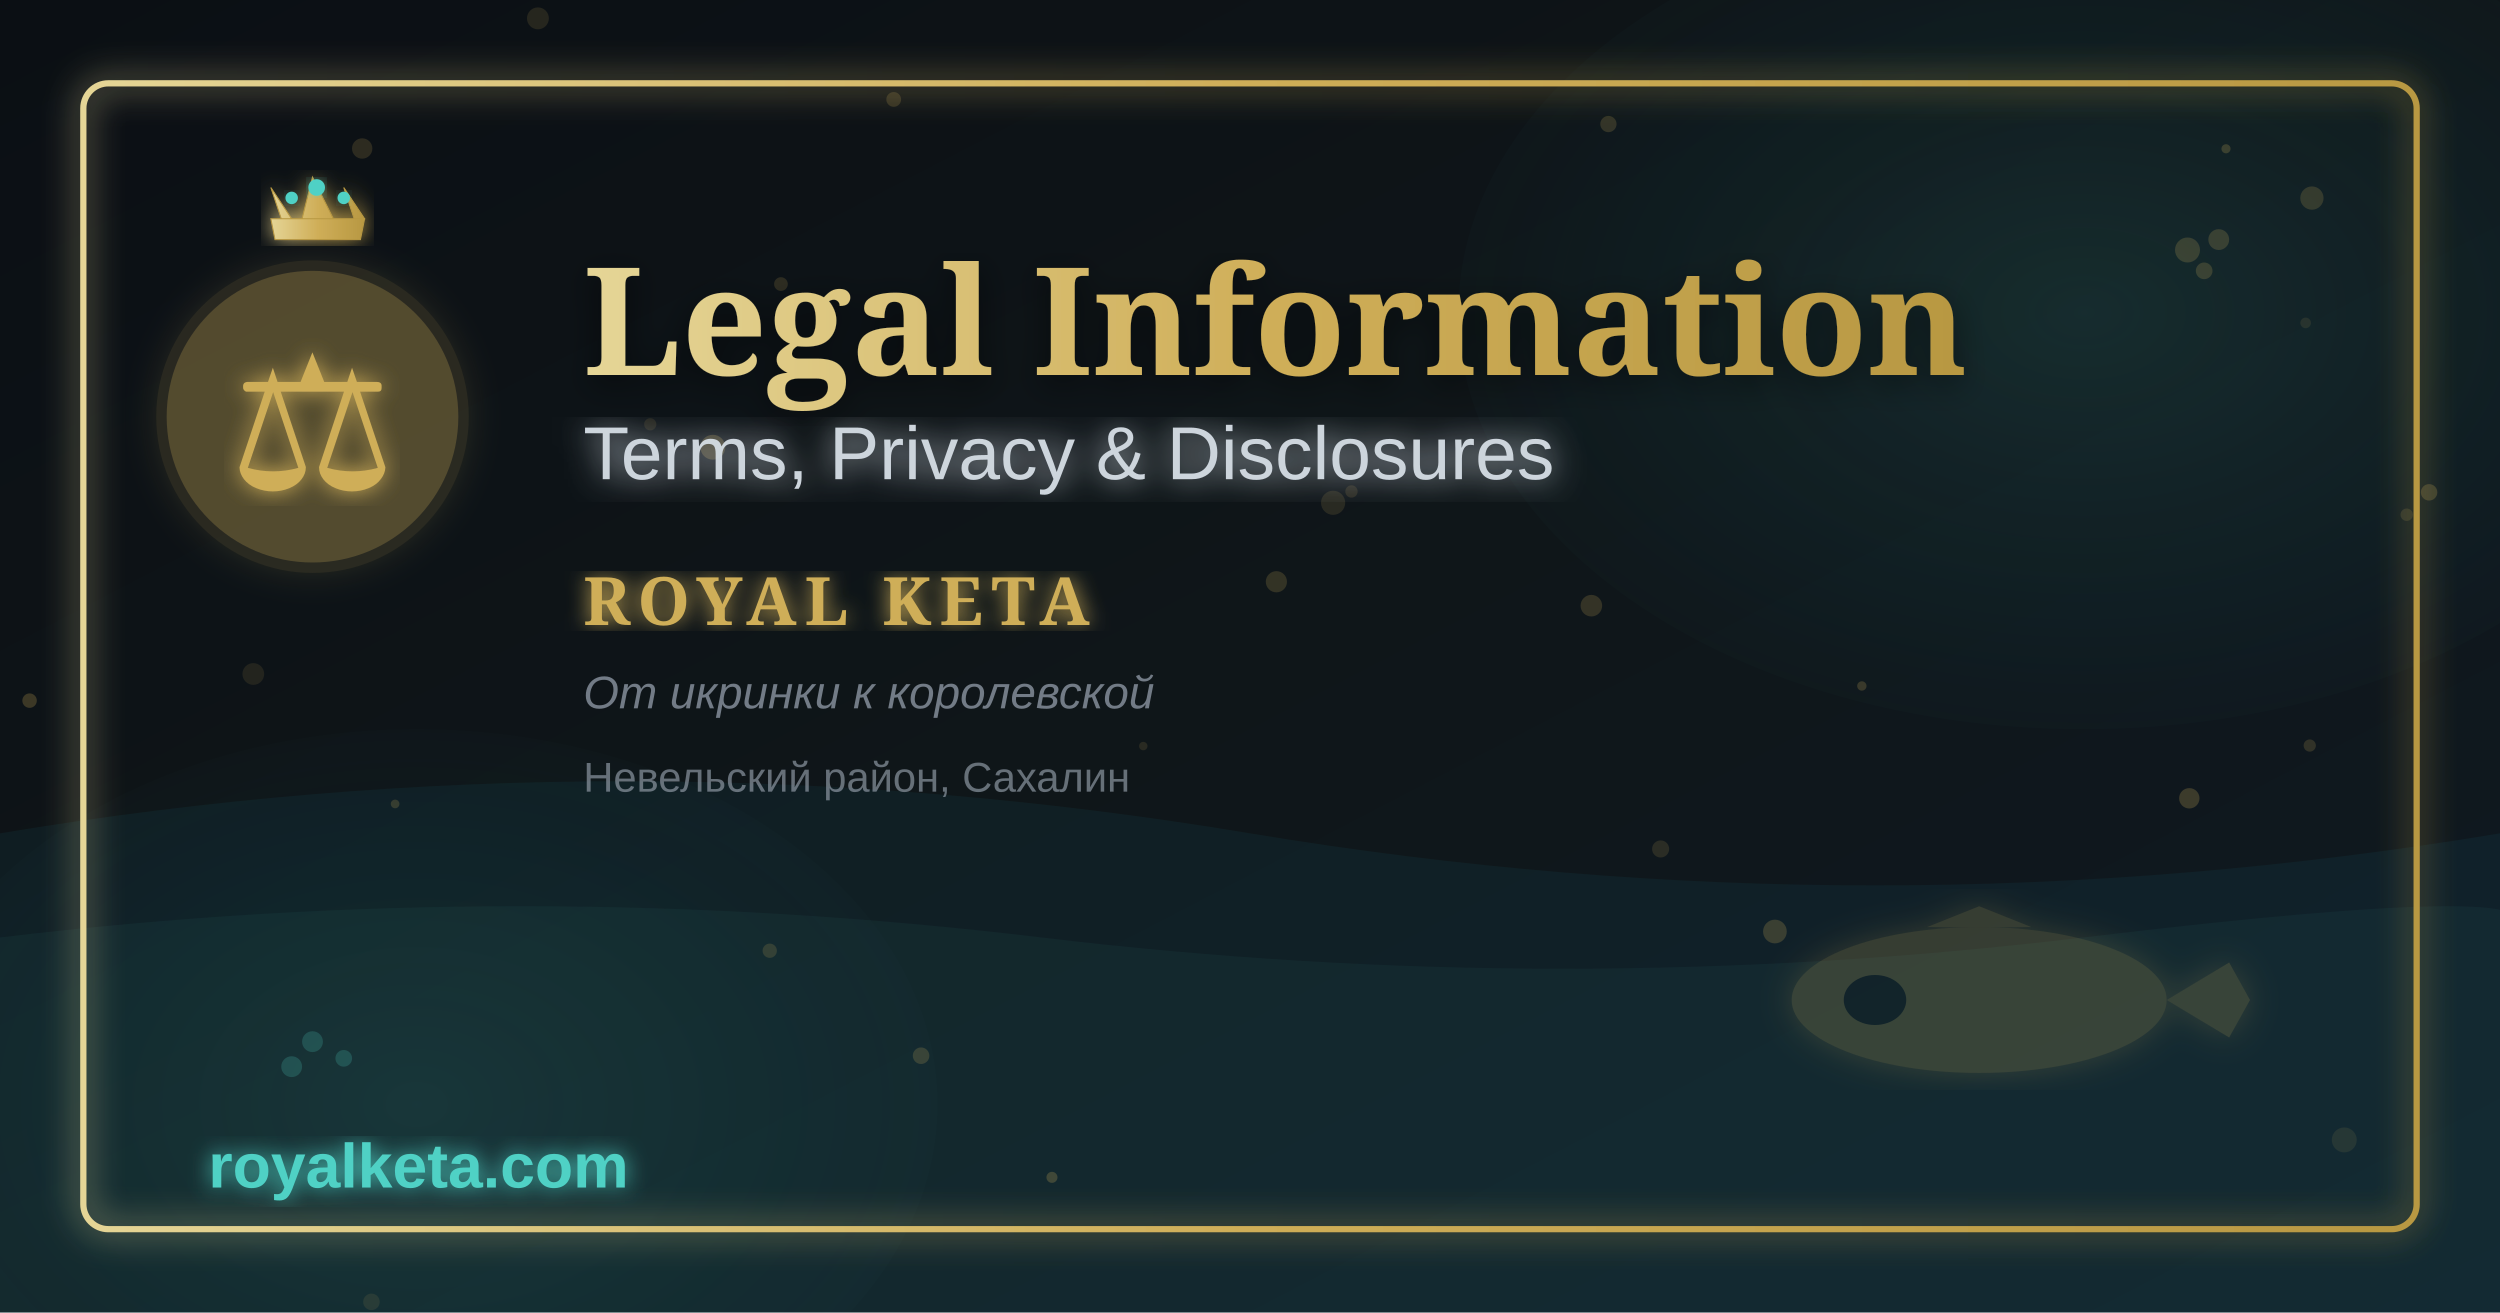
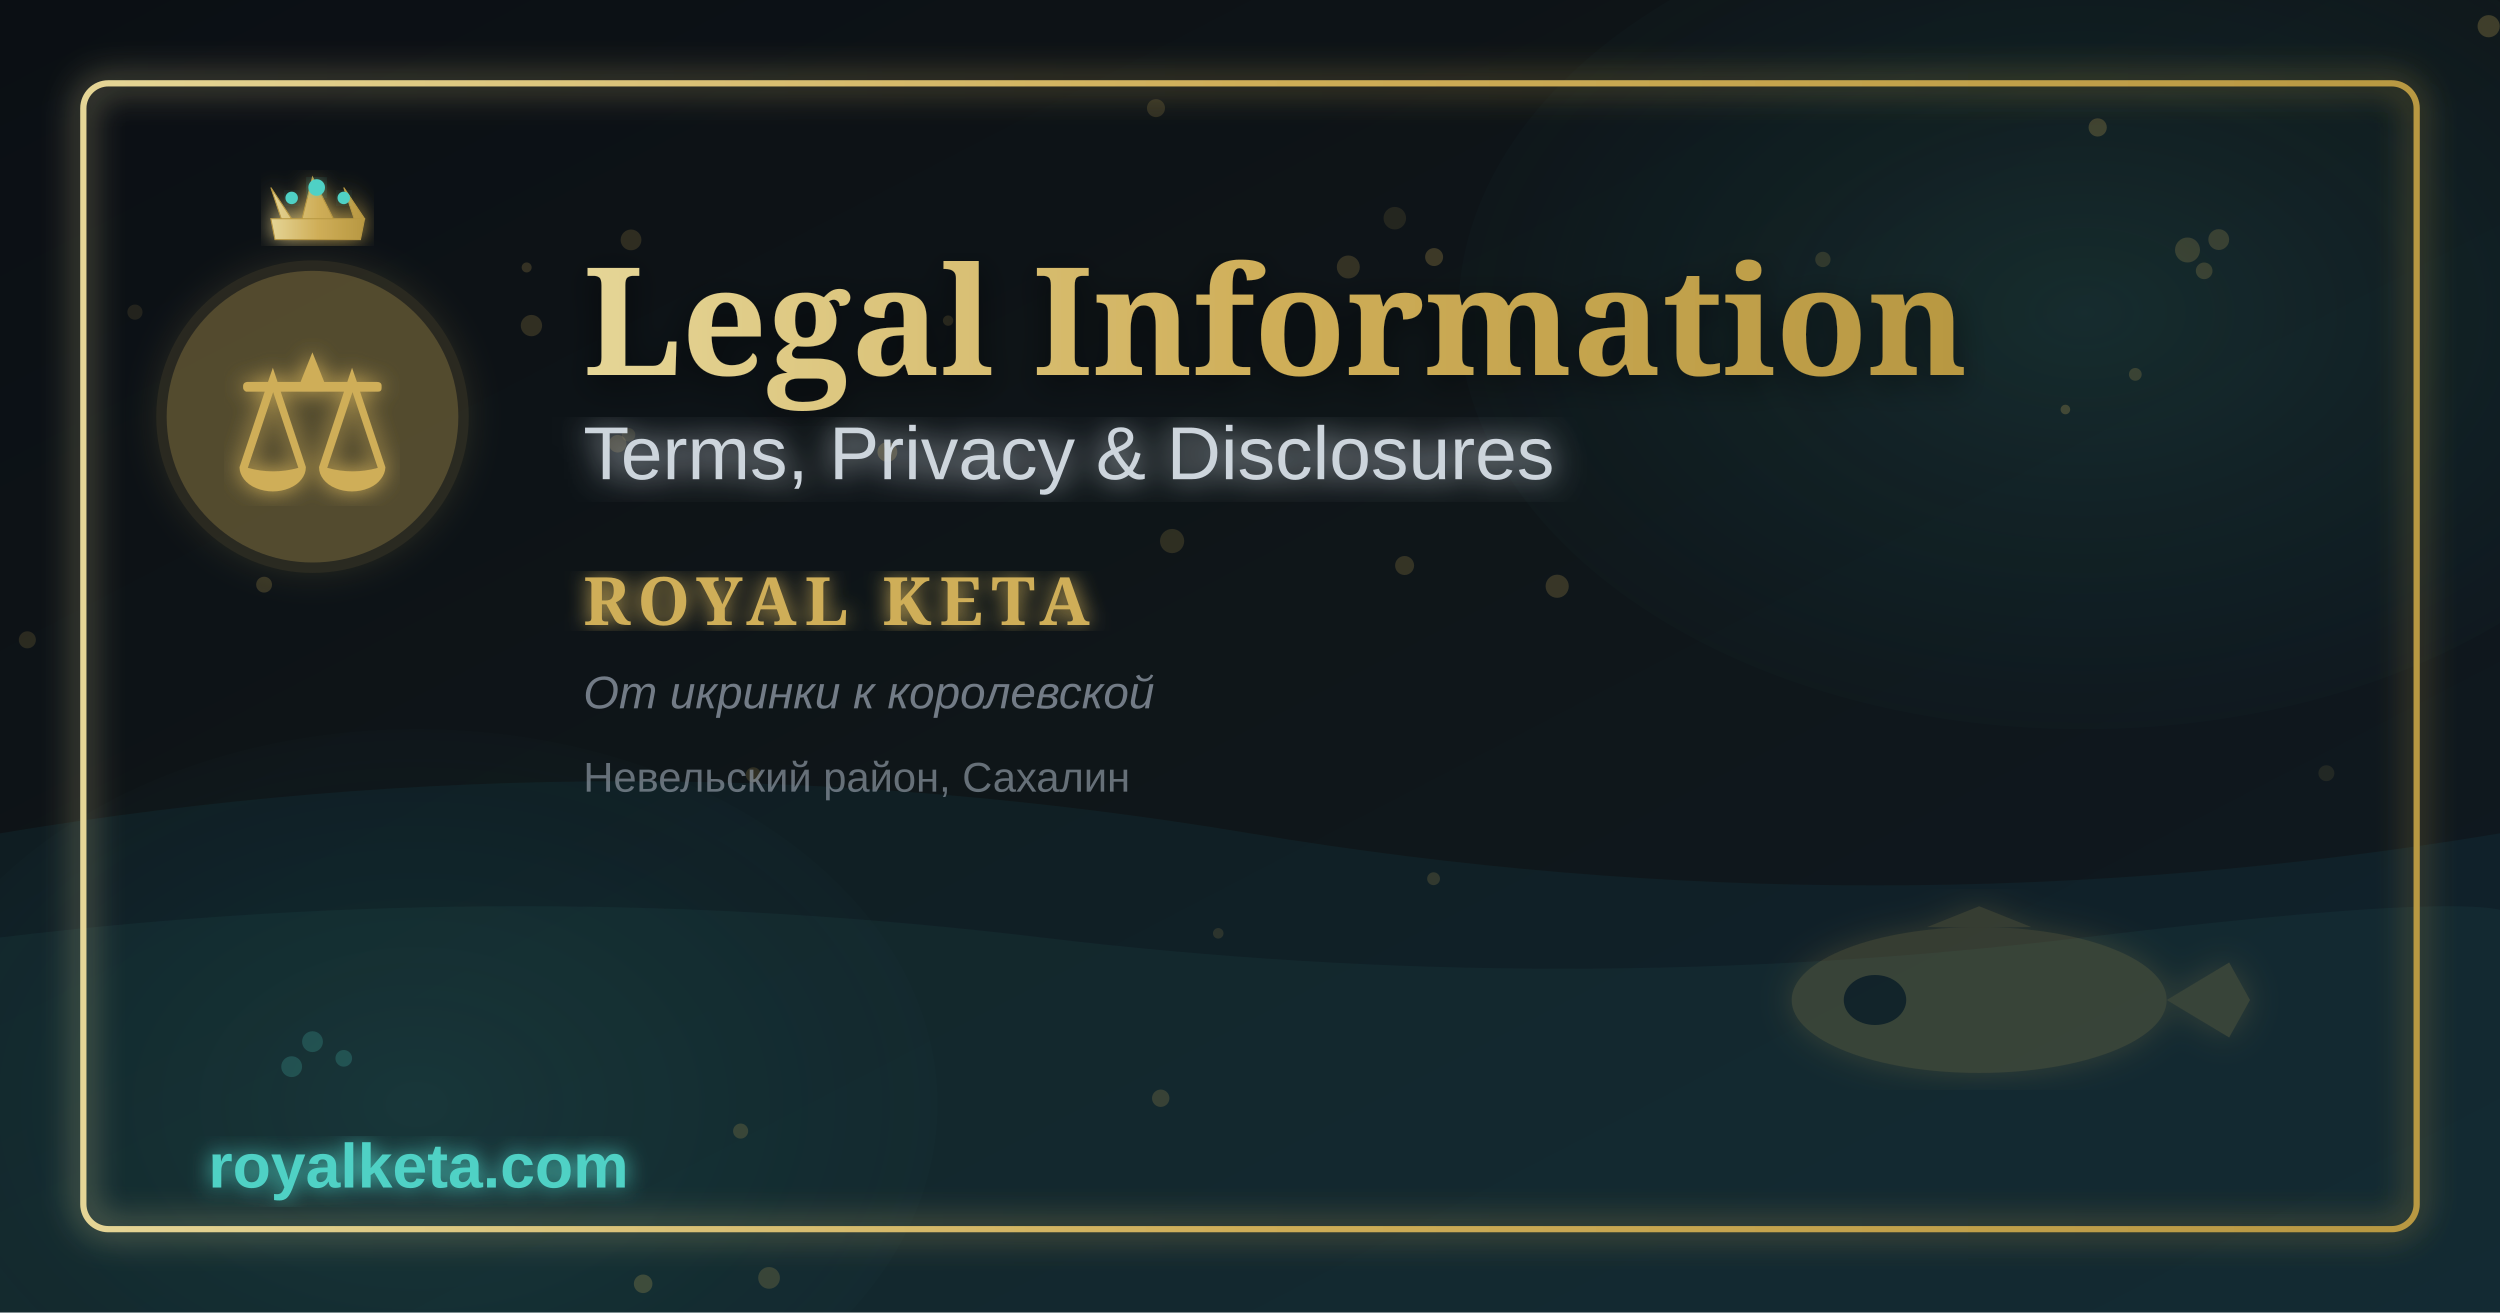
<svg xmlns="http://www.w3.org/2000/svg" width="1200" height="630">
  <defs>
    <linearGradient id="bgGradient" x1="0%" y1="0%" x2="100%" y2="100%">
      <stop offset="0%" style="stop-color:#0B0F14;stop-opacity:1" />
      <stop offset="50%" style="stop-color:#0F1619;stop-opacity:1" />
      <stop offset="100%" style="stop-color:#0F1922;stop-opacity:1" />
    </linearGradient>
    <linearGradient id="goldGradient" x1="0%" y1="0%" x2="100%" y2="0%">
      <stop offset="0%" style="stop-color:#E5D596;stop-opacity:1" />
      <stop offset="50%" style="stop-color:#CFAE58;stop-opacity:1" />
      <stop offset="100%" style="stop-color:#B89842;stop-opacity:1" />
    </linearGradient>
    <radialGradient id="oceanGradient" cx="50%" cy="50%" r="50%">
      <stop offset="0%" style="stop-color:#4FD1C5;stop-opacity:0.3" />
      <stop offset="100%" style="stop-color:#1E90A0;stop-opacity:0.05" />
    </radialGradient>
    <filter id="glow">
      <feGaussianBlur stdDeviation="5" result="coloredBlur" />
      <feMerge>
        <feMergeNode in="coloredBlur" />
        <feMergeNode in="SourceGraphic" />
      </feMerge>
    </filter>
    <filter id="softGlow">
      <feGaussianBlur stdDeviation="8" result="coloredBlur" />
      <feMerge>
        <feMergeNode in="coloredBlur" />
        <feMergeNode in="SourceGraphic" />
      </feMerge>
    </filter>
    <filter id="shadow">
      <feDropShadow dx="0" dy="4" stdDeviation="8" flood-color="#000000" flood-opacity="0.5" />
    </filter>
  </defs>
  <rect width="1200" height="630" fill="url(#bgGradient)" />
  <ellipse cx="1000" cy="150" rx="300" ry="200" fill="url(#oceanGradient)" opacity="0.4" />
  <ellipse cx="200" cy="530" rx="250" ry="180" fill="url(#oceanGradient)" opacity="0.3" />
  <path d="M 0 400 Q 300 350 600 400 T 1200 400 L 1200 630 L 0 630 Z" fill="#1E90A0" opacity="0.08" />
  <path d="M 0 450 Q 250 420 500 450 T 1000 450 T 1200 450 L 1200 630 L 0 630 Z" fill="#4FD1C5" opacity="0.05" />
-   <circle cx="648.708" cy="235.911" r="2.96" fill="#CFAE58" opacity="0.135" />
-   <circle cx="189.654" cy="385.894" r="2.079" fill="#CFAE58" opacity="0.197" />
-   <circle cx="173.847" cy="71.278" r="4.886" fill="#CFAE58" opacity="0.171" />
-   <circle cx="1050.866" cy="383.181" r="4.894" fill="#CFAE58" opacity="0.236" />
-   <circle cx="893.688" cy="329.267" r="2.246" fill="#CFAE58" opacity="0.214" />
-   <circle cx="1165.964" cy="236.319" r="3.951" fill="#CFAE58" opacity="0.227" />
-   <circle cx="1068.48" cy="71.412" r="2.185" fill="#CFAE58" opacity="0.22" />
-   <circle cx="258.202" cy="8.811" r="5.255" fill="#CFAE58" opacity="0.136" />
-   <circle cx="178.29" cy="624.896" r="3.968" fill="#CFAE58" opacity="0.108" />
-   <circle cx="504.947" cy="565.13" r="2.651" fill="#CFAE58" opacity="0.236" />
-   <circle cx="797.101" cy="407.499" r="4.103" fill="#CFAE58" opacity="0.147" />
-   <circle cx="428.981" cy="47.725" r="3.546" fill="#CFAE58" opacity="0.186" />
-   <circle cx="312.11" cy="203.673" r="2.934" fill="#CFAE58" opacity="0.112" />
-   <circle cx="639.894" cy="241.335" r="5.8" fill="#CFAE58" opacity="0.138" />
-   <circle cx="1106.709" cy="154.995" r="2.548" fill="#CFAE58" opacity="0.111" />
-   <circle cx="14.197" cy="336.304" r="3.471" fill="#CFAE58" opacity="0.246" />
-   <circle cx="342.17" cy="214.671" r="5.973" fill="#CFAE58" opacity="0.232" />
-   <circle cx="851.959" cy="447.13" r="5.695" fill="#CFAE58" opacity="0.217" />
-   <circle cx="548.776" cy="358.121" r="2.022" fill="#CFAE58" opacity="0.133" />
-   <circle cx="1109.719" cy="95.071" r="5.589" fill="#CFAE58" opacity="0.184" />
-   <circle cx="612.666" cy="279.241" r="5.086" fill="#CFAE58" opacity="0.188" />
-   <circle cx="121.583" cy="323.512" r="5.222" fill="#CFAE58" opacity="0.112" />
-   <circle cx="1155.223" cy="247.071" r="2.989" fill="#CFAE58" opacity="0.151" />
-   <circle cx="374.853" cy="136.355" r="3.289" fill="#CFAE58" opacity="0.169" />
-   <circle cx="763.856" cy="290.725" r="5.179" fill="#CFAE58" opacity="0.193" />
-   <circle cx="369.475" cy="456.351" r="3.434" fill="#CFAE58" opacity="0.17" />
-   <circle cx="1125.251" cy="547.16" r="5.989" fill="#CFAE58" opacity="0.104" />
-   <circle cx="442.118" cy="506.747" r="3.975" fill="#CFAE58" opacity="0.199" />
-   <circle cx="772.042" cy="59.545" r="3.9" fill="#CFAE58" opacity="0.19" />
-   <circle cx="1108.675" cy="357.856" r="2.931" fill="#CFAE58" opacity="0.182" />
+   <circle cx="355.501" cy="542.918" r="3.623" fill="#CFAE58" opacity="0.197" />
+   <circle cx="1006.887" cy="61.164" r="4.373" fill="#CFAE58" opacity="0.243" />
+   <circle cx="1024.944" cy="179.696" r="3.065" fill="#CFAE58" opacity="0.205" />
+   <circle cx="1116.665" cy="371.137" r="3.823" fill="#CFAE58" opacity="0.102" />
+   <circle cx="584.753" cy="447.992" r="2.529" fill="#CFAE58" opacity="0.148" />
+   <circle cx="562.604" cy="259.699" r="5.812" fill="#CFAE58" opacity="0.165" />
+   <circle cx="369.147" cy="613.391" r="5.219" fill="#CFAE58" opacity="0.196" />
+   <circle cx="688.113" cy="421.782" r="3.083" fill="#CFAE58" opacity="0.176" />
+   <circle cx="554.867" cy="51.892" r="4.332" fill="#CFAE58" opacity="0.173" />
+   <circle cx="301.721" cy="208.716" r="3.232" fill="#CFAE58" opacity="0.127" />
+   <circle cx="126.766" cy="280.642" r="3.813" fill="#CFAE58" opacity="0.217" />
+   <circle cx="64.773" cy="149.816" r="3.636" fill="#CFAE58" opacity="0.118" />
+   <circle cx="669.51" cy="104.733" r="5.403" fill="#CFAE58" opacity="0.119" />
+   <circle cx="455.087" cy="153.896" r="2.488" fill="#CFAE58" opacity="0.179" />
+   <circle cx="361.592" cy="371.898" r="3.61" fill="#CFAE58" opacity="0.175" />
+   <circle cx="874.984" cy="124.537" r="3.683" fill="#CFAE58" opacity="0.166" />
+   <circle cx="674.205" cy="271.443" r="4.563" fill="#CFAE58" opacity="0.197" />
+   <circle cx="425.933" cy="216.94" r="4.767" fill="#CFAE58" opacity="0.241" />
+   <circle cx="1194.551" cy="12.581" r="5.328" fill="#CFAE58" opacity="0.247" />
+   <circle cx="255.089" cy="156.28" r="5.122" fill="#CFAE58" opacity="0.184" />
+   <circle cx="647.186" cy="128.157" r="5.515" fill="#CFAE58" opacity="0.199" />
+   <circle cx="302.892" cy="115.153" r="4.987" fill="#CFAE58" opacity="0.174" />
+   <circle cx="252.798" cy="128.372" r="2.392" fill="#CFAE58" opacity="0.207" />
+   <circle cx="991.388" cy="196.569" r="2.301" fill="#CFAE58" opacity="0.248" />
+   <circle cx="747.452" cy="281.399" r="5.558" fill="#CFAE58" opacity="0.211" />
+   <circle cx="296.486" cy="212.984" r="4.219" fill="#CFAE58" opacity="0.186" />
+   <circle cx="308.709" cy="616.226" r="4.459" fill="#CFAE58" opacity="0.23" />
+   <circle cx="557.145" cy="527.154" r="4.171" fill="#CFAE58" opacity="0.197" />
+   <circle cx="13.13" cy="307.123" r="4.101" fill="#CFAE58" opacity="0.155" />
+   <circle cx="688.369" cy="123.386" r="4.316" fill="#CFAE58" opacity="0.244" />
  <rect x="40" y="40" width="1120" height="550" fill="none" stroke="url(#goldGradient)" stroke-width="3" rx="12" filter="url(#softGlow)" />
  <circle cx="150" cy="200" r="75" fill="#CFAE58" opacity="0.15" filter="url(#softGlow)" />
  <circle cx="150" cy="200" r="70" fill="#CFAE58" opacity="0.25" />
  <text x="150" y="235" font-size="90" text-anchor="middle" fill="#CFAE58" filter="url(#glow)">⚖️</text>
  <g transform="translate(100, 70)">
    <path d="M 30 20 L 40 35 L 35 35 Z M 50 15 L 60 35 L 45 35 Z M 65 20 L 75 35 L 70 35 Z M 30 35 L 75 35 L 73 45 L 32 45 Z" fill="url(#goldGradient)" filter="url(#glow)" stroke="#B89842" stroke-width="0.5" />
    <circle cx="40" cy="25" r="3" fill="#4FD1C5" filter="url(#glow)" />
    <circle cx="52" cy="20" r="4" fill="#4FD1C5" filter="url(#glow)" />
    <circle cx="65" cy="25" r="3" fill="#4FD1C5" filter="url(#glow)" />
  </g>
  <text x="280" y="180" font-family="Georgia, serif" font-size="72" font-weight="bold" fill="url(#goldGradient)" filter="url(#shadow)">Legal Information</text>
  <text x="280" y="230" font-family="Arial, sans-serif" font-size="36" fill="#D6DEE6" opacity="0.95" filter="url(#softGlow)">Terms, Privacy &amp; Disclosures</text>
  <text x="280" y="300" font-family="Georgia, serif" font-size="32" font-weight="bold" fill="#CFAE58" letter-spacing="4" filter="url(#glow)">ROYAL KETA</text>
  <text x="280" y="340" font-family="Arial, sans-serif" font-size="22" font-style="italic" fill="#8B95A1" opacity="0.8">От икринки к королевской</text>
  <text x="280" y="380" font-family="Arial, sans-serif" font-size="20" fill="#8B95A1" opacity="0.7">Невельский район, Сахалин</text>
  <text x="100" y="570" font-family="Arial, sans-serif" font-size="30" font-weight="bold" fill="#4FD1C5" filter="url(#glow)">royalketa.com</text>
  <g transform="translate(950, 480)" opacity="0.2" filter="url(#softGlow)">
    <ellipse cx="0" cy="0" rx="90" ry="35" fill="#CFAE58" />
    <path d="M 90 0 L 120 -18 L 130 0 L 120 18 Z" fill="#CFAE58" />
    <path d="M -25 -35 L 0 -45 L 25 -35 Z" fill="#CFAE58" />
    <ellipse cx="-50" cy="0" rx="15" ry="12" fill="#0B0F14" />
  </g>
  <g opacity="0.2">
    <circle cx="1050" cy="120" r="6" fill="#CFAE58" />
    <circle cx="1065" cy="115" r="5" fill="#CFAE58" />
    <circle cx="1058" cy="130" r="4" fill="#CFAE58" />
    <circle cx="150" cy="500" r="5" fill="#4FD1C5" />
    <circle cx="165" cy="508" r="4" fill="#4FD1C5" />
    <circle cx="140" cy="512" r="5" fill="#4FD1C5" />
  </g>
</svg>
